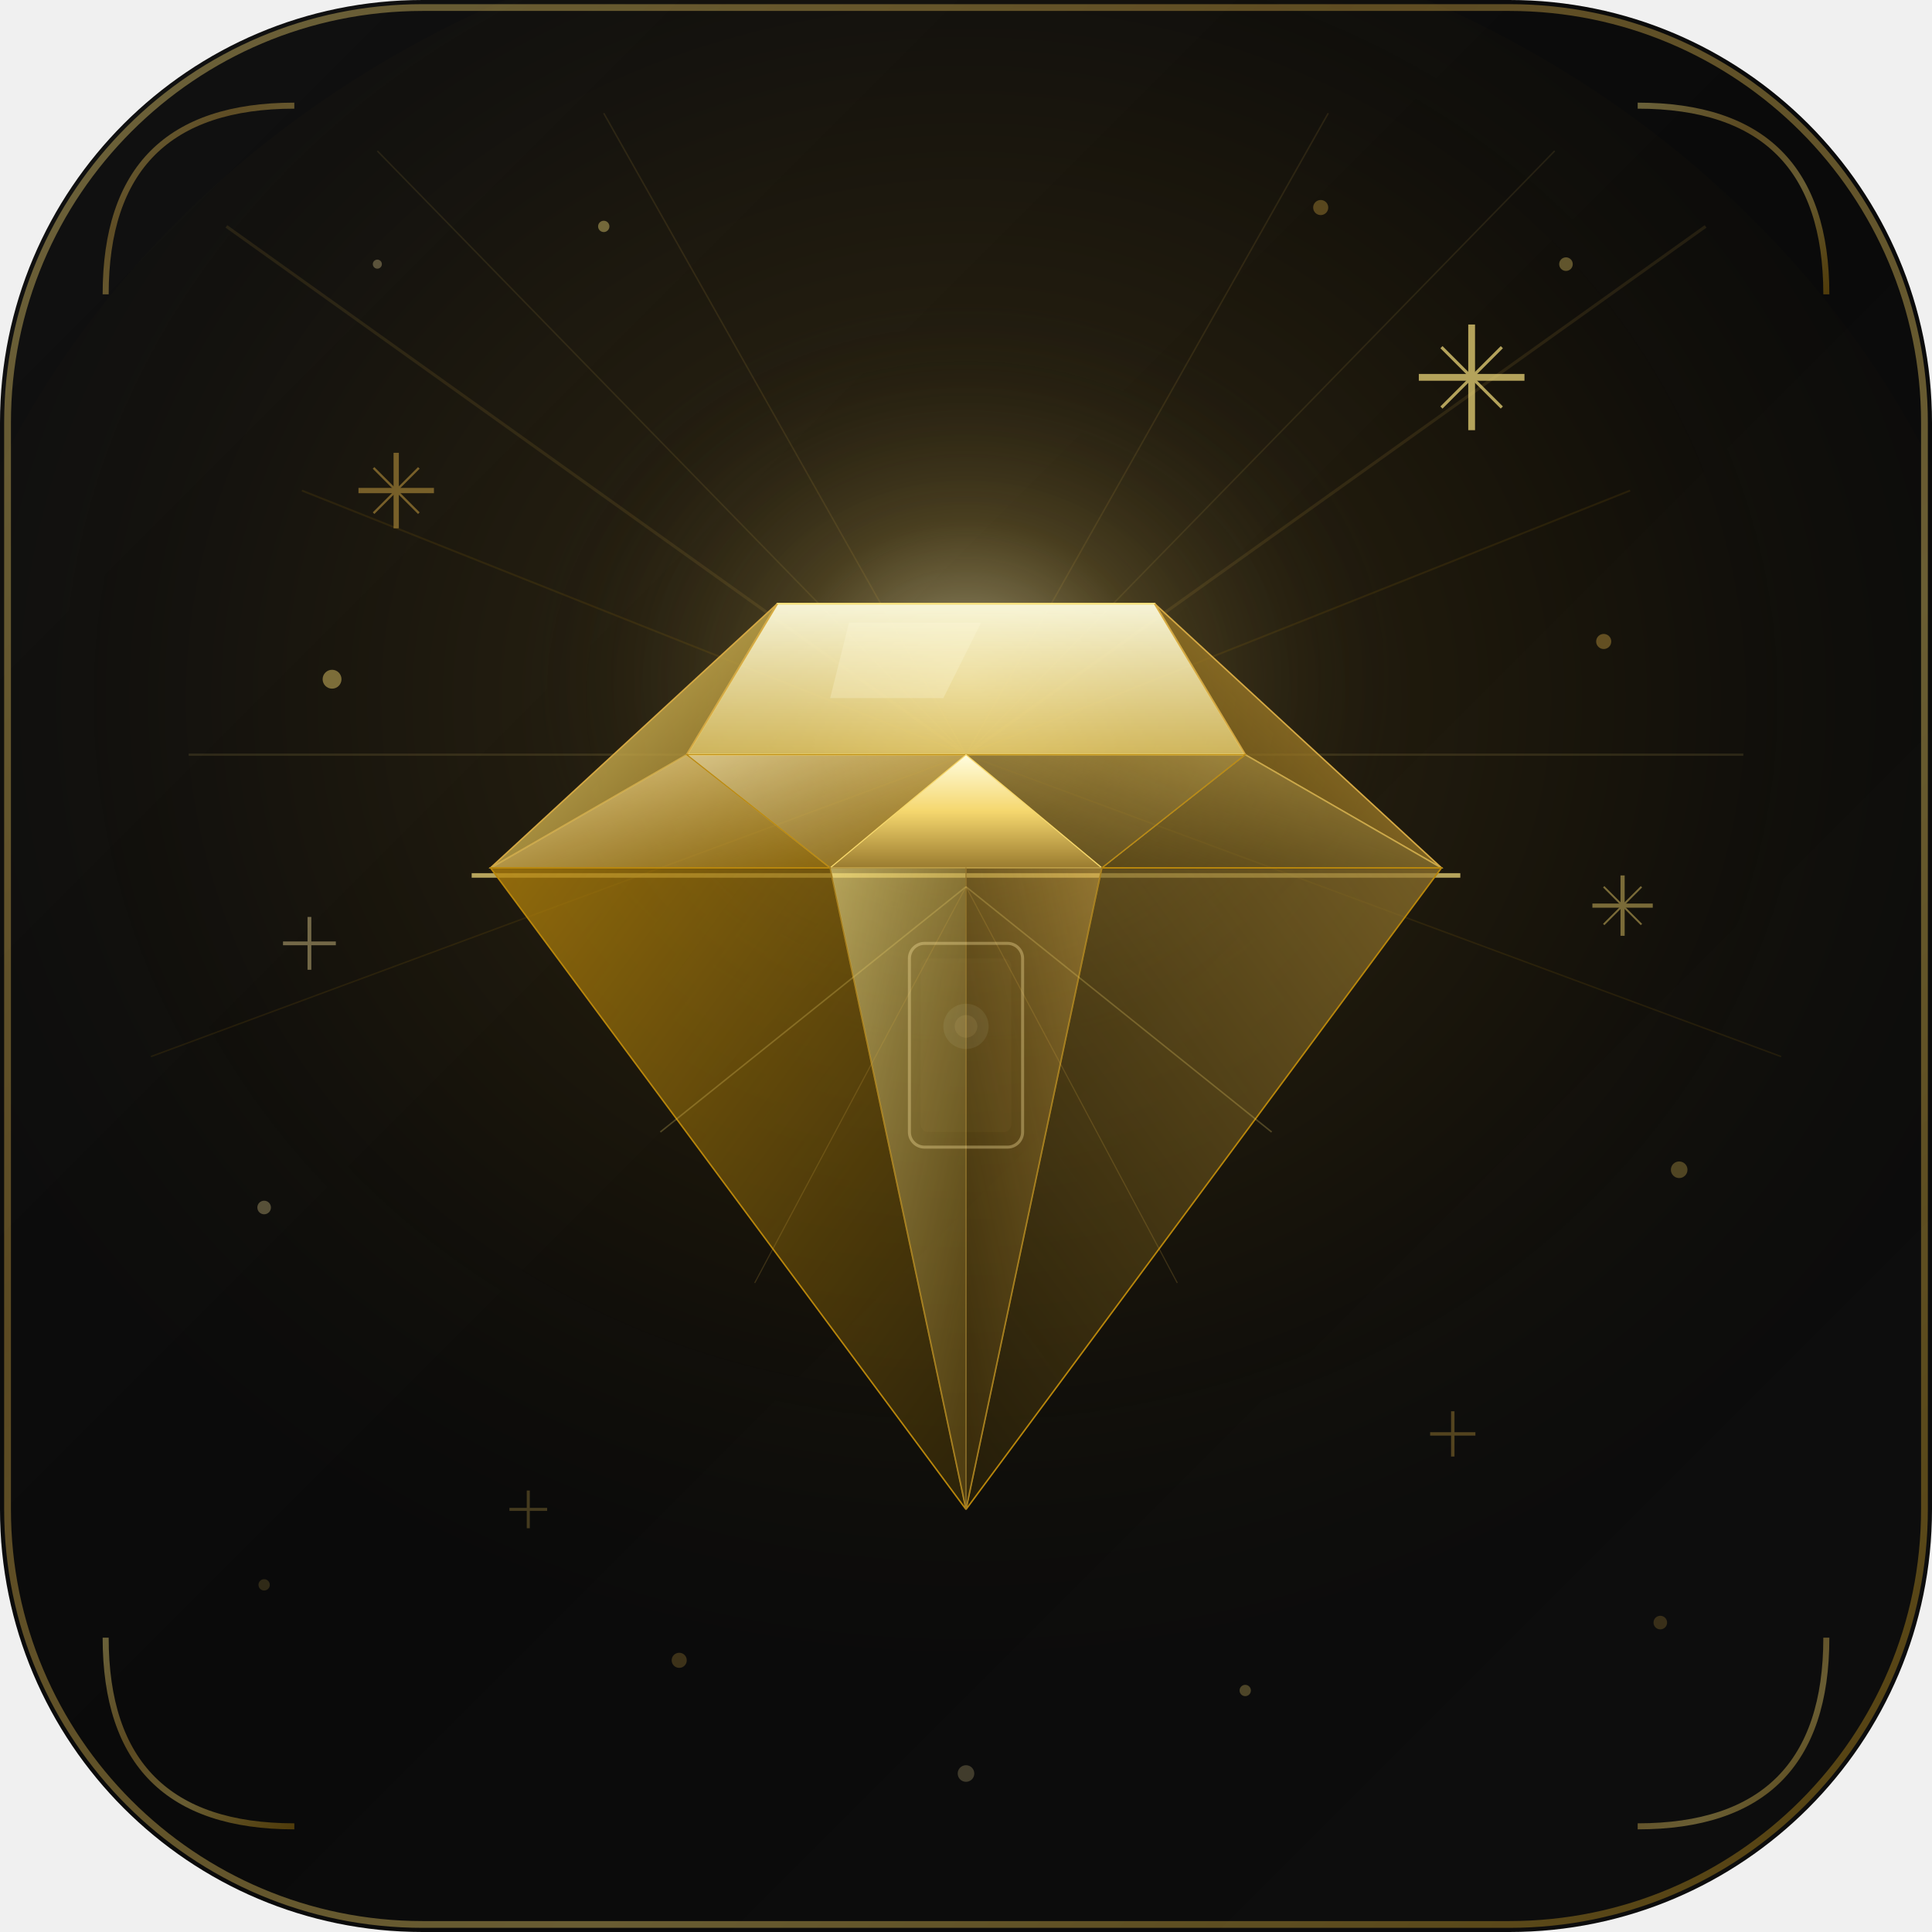
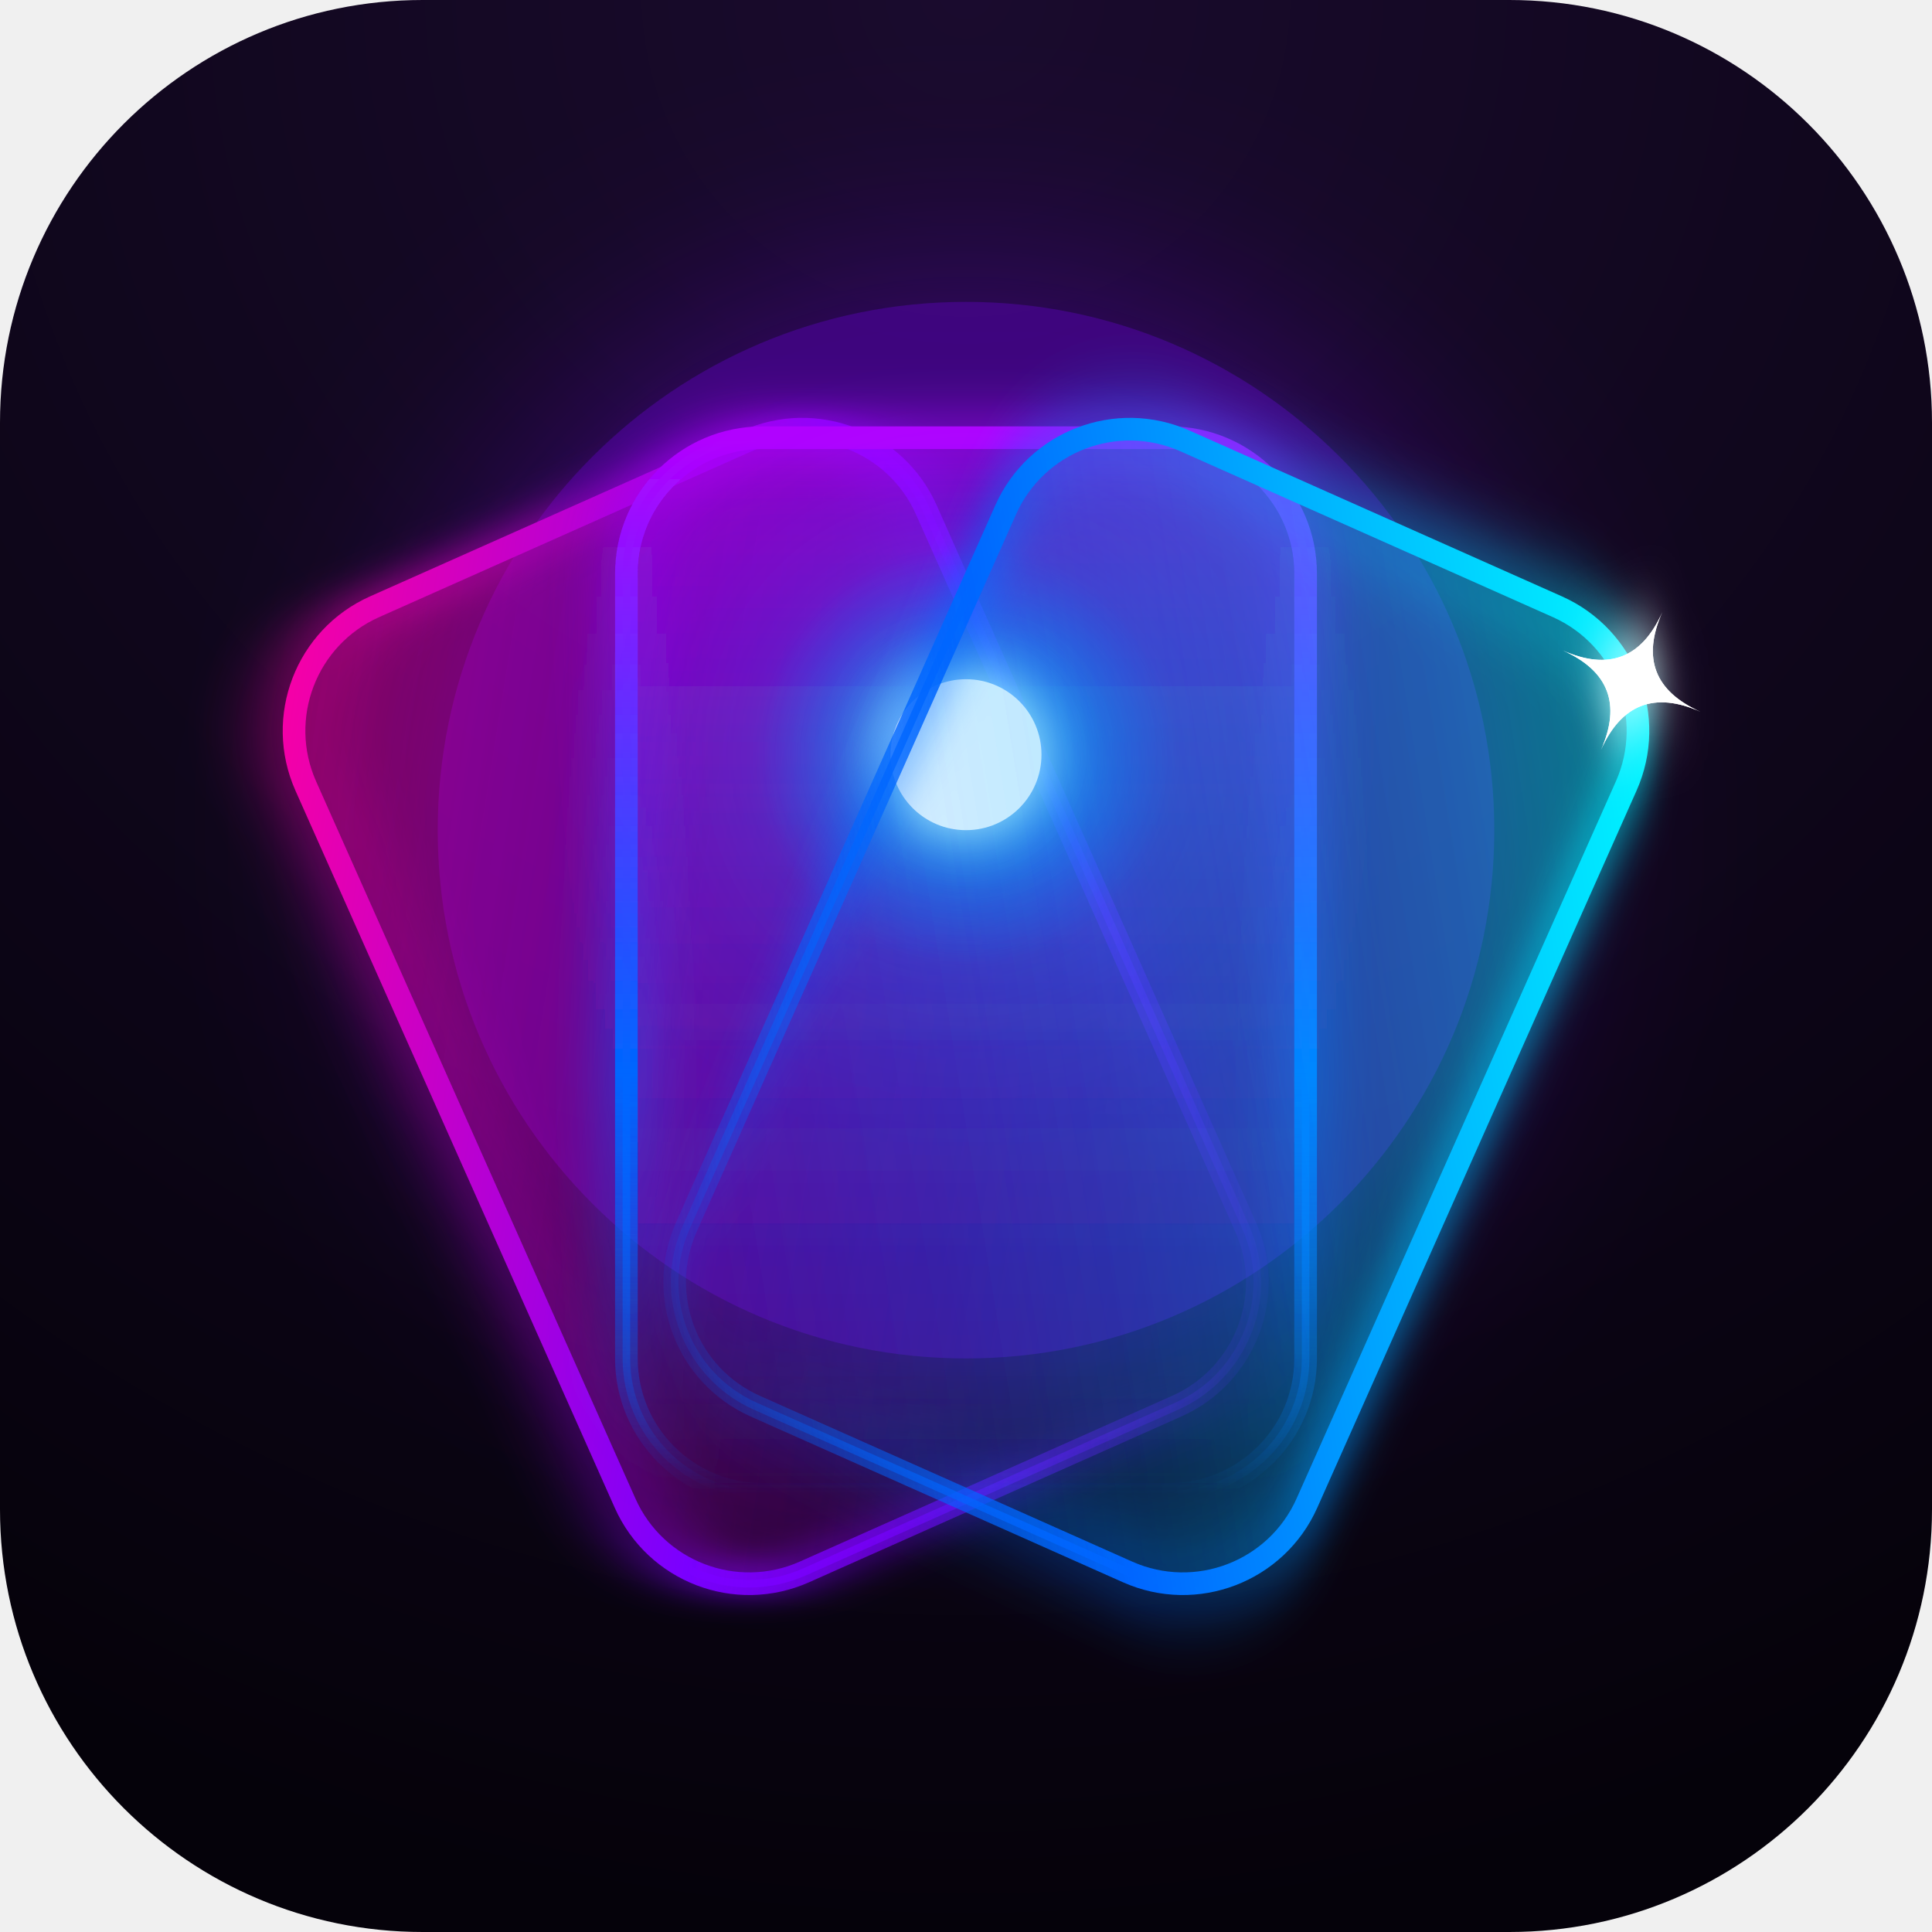
- <svg xmlns="http://www.w3.org/2000/svg" viewBox="0 0 512 512" width="512" height="512">
+ <svg xmlns="http://www.w3.org/2000/svg" width="512" height="512" viewBox="0 0 512 512" fill="none">
  <defs>
-     <linearGradient id="bgGrad" x1="0%" y1="0%" x2="100%" y2="100%">
-       <stop offset="0%" stop-color="#111111" />
-       <stop offset="50%" stop-color="#0A0A0A" />
-       <stop offset="100%" stop-color="#0E0E0E" />
+     <radialGradient id="bg" cx="50%" cy="0%" r="100%">
+       <stop offset="0%" stop-color="#1A0B2E" />
+       <stop offset="100%" stop-color="#05020A" />
+     </radialGradient>
+     <linearGradient id="c1_stroke" x1="0%" y1="0%" x2="100%" y2="100%">
+       <stop offset="0%" stop-color="#FF00A0" />
+       <stop offset="50%" stop-color="#7A00FF" />
+       <stop offset="100%" stop-color="#7A00FF" stop-opacity="0" />
    </linearGradient>
-     <linearGradient id="goldA" x1="0%" y1="0%" x2="100%" y2="100%">
-       <stop offset="0%" stop-color="#F7E07D" />
-       <stop offset="35%" stop-color="#D4A843" />
-       <stop offset="65%" stop-color="#F5D76E" />
-       <stop offset="100%" stop-color="#B8860B" />
+     <linearGradient id="c1_fill" x1="0%" y1="0%" x2="100%" y2="100%">
+       <stop offset="0%" stop-color="#FF00A0" stop-opacity="0.3" />
+       <stop offset="100%" stop-color="#7A00FF" stop-opacity="0.0" />
    </linearGradient>
-     <linearGradient id="goldB" x1="100%" y1="0%" x2="0%" y2="100%">
-       <stop offset="0%" stop-color="#FFE8A1" />
-       <stop offset="50%" stop-color="#C9A84C" />
-       <stop offset="100%" stop-color="#8B6914" />
+     <linearGradient id="c2_stroke" x1="50%" y1="0%" x2="50%" y2="100%">
+       <stop offset="0%" stop-color="#B200FF" />
+       <stop offset="60%" stop-color="#0066FF" />
+       <stop offset="100%" stop-color="#0066FF" stop-opacity="0" />
    </linearGradient>
-     <linearGradient id="goldC" x1="50%" y1="0%" x2="50%" y2="100%">
-       <stop offset="0%" stop-color="#FFFDE0" />
-       <stop offset="30%" stop-color="#F5D76E" />
-       <stop offset="70%" stop-color="#D4A843" />
-       <stop offset="100%" stop-color="#6B4F0A" />
+     <linearGradient id="c2_fill" x1="50%" y1="0%" x2="50%" y2="100%">
+       <stop offset="0%" stop-color="#B200FF" stop-opacity="0.3" />
+       <stop offset="100%" stop-color="#0066FF" stop-opacity="0.0" />
    </linearGradient>
-     <linearGradient id="facetL" x1="0%" y1="0%" x2="100%" y2="100%">
-       <stop offset="0%" stop-color="#F7E07D" stop-opacity="0.95" />
-       <stop offset="100%" stop-color="#8B6914" stop-opacity="0.7" />
+     <linearGradient id="c3_stroke" x1="100%" y1="0%" x2="0%" y2="100%">
+       <stop offset="0%" stop-color="#00FFFF" />
+       <stop offset="60%" stop-color="#0066FF" />
+       <stop offset="100%" stop-color="#0066FF" stop-opacity="0" />
    </linearGradient>
-     <linearGradient id="facetR" x1="100%" y1="0%" x2="0%" y2="100%">
-       <stop offset="0%" stop-color="#D4A843" stop-opacity="0.85" />
-       <stop offset="100%" stop-color="#6B4F0A" stop-opacity="0.6" />
+     <linearGradient id="c3_fill" x1="100%" y1="0%" x2="0%" y2="100%">
+       <stop offset="0%" stop-color="#00FFFF" stop-opacity="0.3" />
+       <stop offset="100%" stop-color="#0066FF" stop-opacity="0.0" />
    </linearGradient>
-     <linearGradient id="facetTop" x1="50%" y1="0%" x2="50%" y2="100%">
-       <stop offset="0%" stop-color="#FFFDE0" stop-opacity="0.95" />
-       <stop offset="100%" stop-color="#F5D76E" stop-opacity="0.8" />
-     </linearGradient>
-     <linearGradient id="facetInnerL" x1="0%" y1="0%" x2="100%" y2="100%">
-       <stop offset="0%" stop-color="#FFE8A1" stop-opacity="0.9" />
-       <stop offset="100%" stop-color="#B8860B" stop-opacity="0.65" />
-     </linearGradient>
-     <linearGradient id="facetInnerR" x1="100%" y1="0%" x2="0%" y2="100%">
-       <stop offset="0%" stop-color="#C9A84C" stop-opacity="0.8" />
-       <stop offset="100%" stop-color="#7A5F1A" stop-opacity="0.55" />
-     </linearGradient>
-     <linearGradient id="facetCenter" x1="50%" y1="0%" x2="50%" y2="100%">
-       <stop offset="0%" stop-color="#FFFDE0" />
-       <stop offset="50%" stop-color="#F5D76E" />
-       <stop offset="100%" stop-color="#9A7B2F" />
-     </linearGradient>
-     <linearGradient id="facetBottomL" x1="0%" y1="0%" x2="100%" y2="100%">
-       <stop offset="0%" stop-color="#B8860B" stop-opacity="0.75" />
-       <stop offset="100%" stop-color="#4A3808" stop-opacity="0.5" />
-     </linearGradient>
-     <linearGradient id="facetBottomR" x1="100%" y1="0%" x2="0%" y2="100%">
-       <stop offset="0%" stop-color="#9A7B2F" stop-opacity="0.7" />
-       <stop offset="100%" stop-color="#3D2E06" stop-opacity="0.45" />
-     </linearGradient>
-     <radialGradient id="centerGlow" cx="50%" cy="38%" r="40%">
-       <stop offset="0%" stop-color="#FFFDE0" stop-opacity="0.5" />
-       <stop offset="40%" stop-color="#F5D76E" stop-opacity="0.15" />
-       <stop offset="100%" stop-color="#0A0A0A" stop-opacity="0" />
+     <radialGradient id="orb_fill" cx="50%" cy="50%" r="50%">
+       <stop offset="0%" stop-color="#00FFFF" />
+       <stop offset="100%" stop-color="#0066FF" stop-opacity="0" />
    </radialGradient>
-     <radialGradient id="bigGlow" cx="50%" cy="42%" r="55%">
-       <stop offset="0%" stop-color="#D4A843" stop-opacity="0.2" />
-       <stop offset="60%" stop-color="#B8860B" stop-opacity="0.06" />
-       <stop offset="100%" stop-color="#0A0A0A" stop-opacity="0" />
-     </radialGradient>
-     <clipPath id="iconClip">
-       <rect x="0" y="0" width="512" height="512" rx="112" />
-     </clipPath>
+     <filter id="glow_heavy" x="-50%" y="-50%" width="200%" height="200%">
+       <feGaussianBlur stdDeviation="32" result="blur" />
+       <feComposite in="SourceGraphic" in2="blur" operator="over" />
+     </filter>
+     <filter id="glow_light" x="-50%" y="-50%" width="200%" height="200%">
+       <feGaussianBlur stdDeviation="8" result="blur" />
+       <feComposite in="SourceGraphic" in2="blur" operator="over" />
+     </filter>
  </defs>
-   <g clip-path="url(#iconClip)">
-     <rect width="512" height="512" fill="url(#bgGrad)" />
-     <ellipse cx="256" cy="225" rx="280" ry="250" fill="url(#bigGlow)" />
-     <ellipse cx="256" cy="210" rx="150" ry="130" fill="url(#centerGlow)" />
-     <g opacity="0.12">
-       <line x1="256" y1="200" x2="60" y2="60" stroke="#D4A843" stroke-width="0.8" />
-       <line x1="256" y1="200" x2="452" y2="60" stroke="#D4A843" stroke-width="0.8" />
-       <line x1="256" y1="200" x2="50" y2="200" stroke="#F5D76E" stroke-width="0.6" />
-       <line x1="256" y1="200" x2="462" y2="200" stroke="#F5D76E" stroke-width="0.6" />
-       <line x1="256" y1="200" x2="80" y2="130" stroke="#B8860B" stroke-width="0.5" />
-       <line x1="256" y1="200" x2="432" y2="130" stroke="#B8860B" stroke-width="0.5" />
-       <line x1="256" y1="200" x2="100" y2="40" stroke="#C9A84C" stroke-width="0.4" />
-       <line x1="256" y1="200" x2="412" y2="40" stroke="#C9A84C" stroke-width="0.4" />
-       <line x1="256" y1="200" x2="160" y2="30" stroke="#D4A843" stroke-width="0.4" />
-       <line x1="256" y1="200" x2="352" y2="30" stroke="#D4A843" stroke-width="0.4" />
-       <line x1="256" y1="200" x2="40" y2="280" stroke="#B8860B" stroke-width="0.4" />
-       <line x1="256" y1="200" x2="472" y2="280" stroke="#B8860B" stroke-width="0.4" />
+   <rect width="512" height="512" rx="112" fill="url(#bg)" />
+   <circle cx="256" cy="220" r="140" fill="#7A00FF" filter="url(#glow_heavy)" opacity="0.4" />
+   <g transform="rotate(-24 256 380)">
+     <rect x="166" y="116" width="180" height="280" rx="36" fill="url(#c1_fill)" stroke="url(#c1_stroke)" stroke-width="6" filter="url(#glow_light)" />
+     <rect x="166" y="116" width="180" height="280" rx="36" fill="none" stroke="url(#c1_stroke)" stroke-width="2" />
+   </g>
+   <g transform="rotate(0 256 380)">
+     <rect x="166" y="116" width="180" height="280" rx="36" fill="url(#c2_fill)" stroke="url(#c2_stroke)" stroke-width="6" filter="url(#glow_light)" />
+     <rect x="166" y="116" width="180" height="280" rx="36" fill="none" stroke="url(#c2_stroke)" stroke-width="2" />
+   </g>
+   <g transform="translate(0, -20)">
+     <circle cx="256" cy="220" r="56" fill="url(#orb_fill)" filter="url(#glow_heavy)" opacity="0.9">
+       <animate attributeName="opacity" values="0.6; 1; 0.6" dur="3s" repeatCount="indefinite" />
+     </circle>
+     <circle cx="256" cy="220" r="20" fill="#FFFFFF" filter="url(#glow_light)" />
+     <circle cx="256" cy="220" r="8" fill="#FFFFFF" />
+   </g>
+   <g transform="rotate(24 256 380)">
+     <rect x="166" y="116" width="180" height="280" rx="36" fill="url(#c3_fill)" stroke="url(#c3_stroke)" stroke-width="6" filter="url(#glow_light)" />
+     <rect x="166" y="116" width="180" height="280" rx="36" fill="none" stroke="url(#c3_stroke)" stroke-width="2" />
+     <g filter="url(#glow_light)">
+       <path d="M 336 106 Q 336 126 356 126 Q 336 126 336 146 Q 336 126 316 126 Q 336 126 336 106 Z" fill="#FFFFFF">
+         <animate attributeName="opacity" values="0.4; 1; 0.4" dur="2s" repeatCount="indefinite" />
+       </path>
    </g>
-     <polygon points="206,160 306,160 330,200 182,200" fill="url(#facetTop)" stroke="#F7E07D" stroke-width="0.5" />
-     <polygon points="130,230 206,160 182,200" fill="url(#facetL)" stroke="#D4A843" stroke-width="0.4" />
-     <polygon points="382,230 306,160 330,200" fill="url(#facetR)" stroke="#D4A843" stroke-width="0.4" />
-     <polygon points="130,230 182,200 220,230" fill="url(#facetInnerL)" stroke="#C9A84C" stroke-width="0.3" />
-     <polygon points="382,230 330,200 292,230" fill="url(#facetInnerR)" stroke="#C9A84C" stroke-width="0.3" />
-     <polygon points="182,200 256,200 220,230" fill="url(#facetInnerL)" stroke="#B8860B" stroke-width="0.3" opacity="0.9" />
-     <polygon points="330,200 256,200 292,230" fill="url(#facetInnerR)" stroke="#B8860B" stroke-width="0.3" opacity="0.9" />
-     <polygon points="220,230 256,200 292,230" fill="url(#facetCenter)" stroke="#F5D76E" stroke-width="0.3" />
-     <line x1="125" y1="232" x2="387" y2="232" stroke="#F7E07D" stroke-width="1.2" opacity="0.7" />
-     <polygon points="130,230 220,230 256,400" fill="url(#facetBottomL)" stroke="#B8860B" stroke-width="0.4" />
-     <polygon points="382,230 292,230 256,400" fill="url(#facetBottomR)" stroke="#B8860B" stroke-width="0.4" />
-     <polygon points="220,230 256,230 256,400" fill="url(#facetL)" stroke="#9A7B2F" stroke-width="0.3" opacity="0.7" />
-     <polygon points="292,230 256,230 256,400" fill="url(#facetR)" stroke="#9A7B2F" stroke-width="0.3" opacity="0.7" />
-     <line x1="256" y1="235" x2="175" y2="300" stroke="#F5D76E" stroke-width="0.4" opacity="0.25" />
-     <line x1="256" y1="235" x2="337" y2="300" stroke="#F5D76E" stroke-width="0.4" opacity="0.25" />
-     <line x1="256" y1="235" x2="200" y2="340" stroke="#D4A843" stroke-width="0.3" opacity="0.2" />
-     <line x1="256" y1="235" x2="312" y2="340" stroke="#D4A843" stroke-width="0.3" opacity="0.2" />
-     <polygon points="225,165 260,165 250,185 220,185" fill="#FFFDE0" opacity="0.25" />
-     <g opacity="0.35">
-       <rect x="241" y="250" width="30" height="54" rx="4" fill="none" stroke="#FFE8A1" stroke-width="0.8" />
-       <rect x="244" y="254" width="24" height="46" rx="2" fill="#F5D76E" opacity="0.1" />
-       <ellipse cx="256" cy="272" rx="6" ry="6" fill="#FFFDE0" opacity="0.2" />
-       <ellipse cx="256" cy="272" rx="3" ry="3" fill="#FFE8A1" opacity="0.3" />
-     </g>
-     <g transform="translate(390, 100)" opacity="0.7">
-       <line x1="0" y1="-14" x2="0" y2="14" stroke="#F7E07D" stroke-width="1.8" />
-       <line x1="-14" y1="0" x2="14" y2="0" stroke="#F7E07D" stroke-width="1.8" />
-       <line x1="-8" y1="-8" x2="8" y2="8" stroke="#F7E07D" stroke-width="0.8" />
-       <line x1="8" y1="-8" x2="-8" y2="8" stroke="#F7E07D" stroke-width="0.8" />
-     </g>
-     <g transform="translate(105, 130)" opacity="0.5">
-       <line x1="0" y1="-10" x2="0" y2="10" stroke="#D4A843" stroke-width="1.4" />
-       <line x1="-10" y1="0" x2="10" y2="0" stroke="#D4A843" stroke-width="1.4" />
-       <line x1="-6" y1="-6" x2="6" y2="6" stroke="#D4A843" stroke-width="0.6" />
-       <line x1="6" y1="-6" x2="-6" y2="6" stroke="#D4A843" stroke-width="0.6" />
-     </g>
-     <g transform="translate(82, 250)" opacity="0.4">
-       <line x1="0" y1="-7" x2="0" y2="7" stroke="#FFE8A1" stroke-width="1" />
-       <line x1="-7" y1="0" x2="7" y2="0" stroke="#FFE8A1" stroke-width="1" />
-     </g>
-     <g transform="translate(430, 240)" opacity="0.45">
-       <line x1="0" y1="-8" x2="0" y2="8" stroke="#F5D76E" stroke-width="1.1" />
-       <line x1="-8" y1="0" x2="8" y2="0" stroke="#F5D76E" stroke-width="1.1" />
-       <line x1="-5" y1="-5" x2="5" y2="5" stroke="#F5D76E" stroke-width="0.5" />
-       <line x1="5" y1="-5" x2="-5" y2="5" stroke="#F5D76E" stroke-width="0.5" />
-     </g>
-     <g transform="translate(140, 400)" opacity="0.3">
-       <line x1="0" y1="-5" x2="0" y2="5" stroke="#C9A84C" stroke-width="0.8" />
-       <line x1="-5" y1="0" x2="5" y2="0" stroke="#C9A84C" stroke-width="0.8" />
-     </g>
-     <g transform="translate(385, 380)" opacity="0.35">
-       <line x1="0" y1="-6" x2="0" y2="6" stroke="#D4A843" stroke-width="0.9" />
-       <line x1="-6" y1="0" x2="6" y2="0" stroke="#D4A843" stroke-width="0.9" />
-     </g>
-     <circle cx="88" cy="180" r="2.5" fill="#F5D76E" opacity="0.45" />
-     <circle cx="425" cy="170" r="2" fill="#D4A843" opacity="0.4" />
-     <circle cx="70" cy="320" r="1.8" fill="#FFE8A1" opacity="0.3" />
-     <circle cx="445" cy="310" r="2.2" fill="#C9A84C" opacity="0.35" />
-     <circle cx="160" cy="60" r="1.5" fill="#F7E07D" opacity="0.4" />
-     <circle cx="350" cy="55" r="2" fill="#D4A843" opacity="0.35" />
-     <circle cx="100" cy="70" r="1.2" fill="#FFE8A1" opacity="0.3" />
-     <circle cx="415" cy="70" r="1.8" fill="#F5D76E" opacity="0.35" />
-     <circle cx="180" cy="440" r="2" fill="#D4A843" opacity="0.25" />
-     <circle cx="330" cy="448" r="1.5" fill="#F5D76E" opacity="0.28" />
-     <circle cx="256" cy="470" r="2.2" fill="#FFE8A1" opacity="0.22" />
-     <circle cx="70" cy="420" r="1.5" fill="#C9A84C" opacity="0.2" />
-     <circle cx="440" cy="430" r="1.8" fill="#D4A843" opacity="0.22" />
-     <path d="M28 78 Q28 28 78 28" fill="none" stroke="url(#goldA)" stroke-width="1.6" opacity="0.4" />
-     <path d="M484 78 Q484 28 434 28" fill="none" stroke="url(#goldA)" stroke-width="1.6" opacity="0.4" />
-     <path d="M28 434 Q28 484 78 484" fill="none" stroke="url(#goldA)" stroke-width="1.6" opacity="0.4" />
-     <path d="M484 434 Q484 484 434 484" fill="none" stroke="url(#goldA)" stroke-width="1.6" opacity="0.4" />
-     <rect x="2" y="2" width="508" height="508" rx="110" fill="none" stroke="url(#goldA)" stroke-width="1.8" opacity="0.4" />
+     <path d="M 336 106 Q 336 126 356 126 Q 336 126 336 146 Q 336 126 316 126 Q 336 126 336 106 Z" fill="#FFFFFF">
+       <animate attributeName="opacity" values="0.4; 1; 0.4" dur="2s" repeatCount="indefinite" />
+     </path>
  </g>
</svg>
